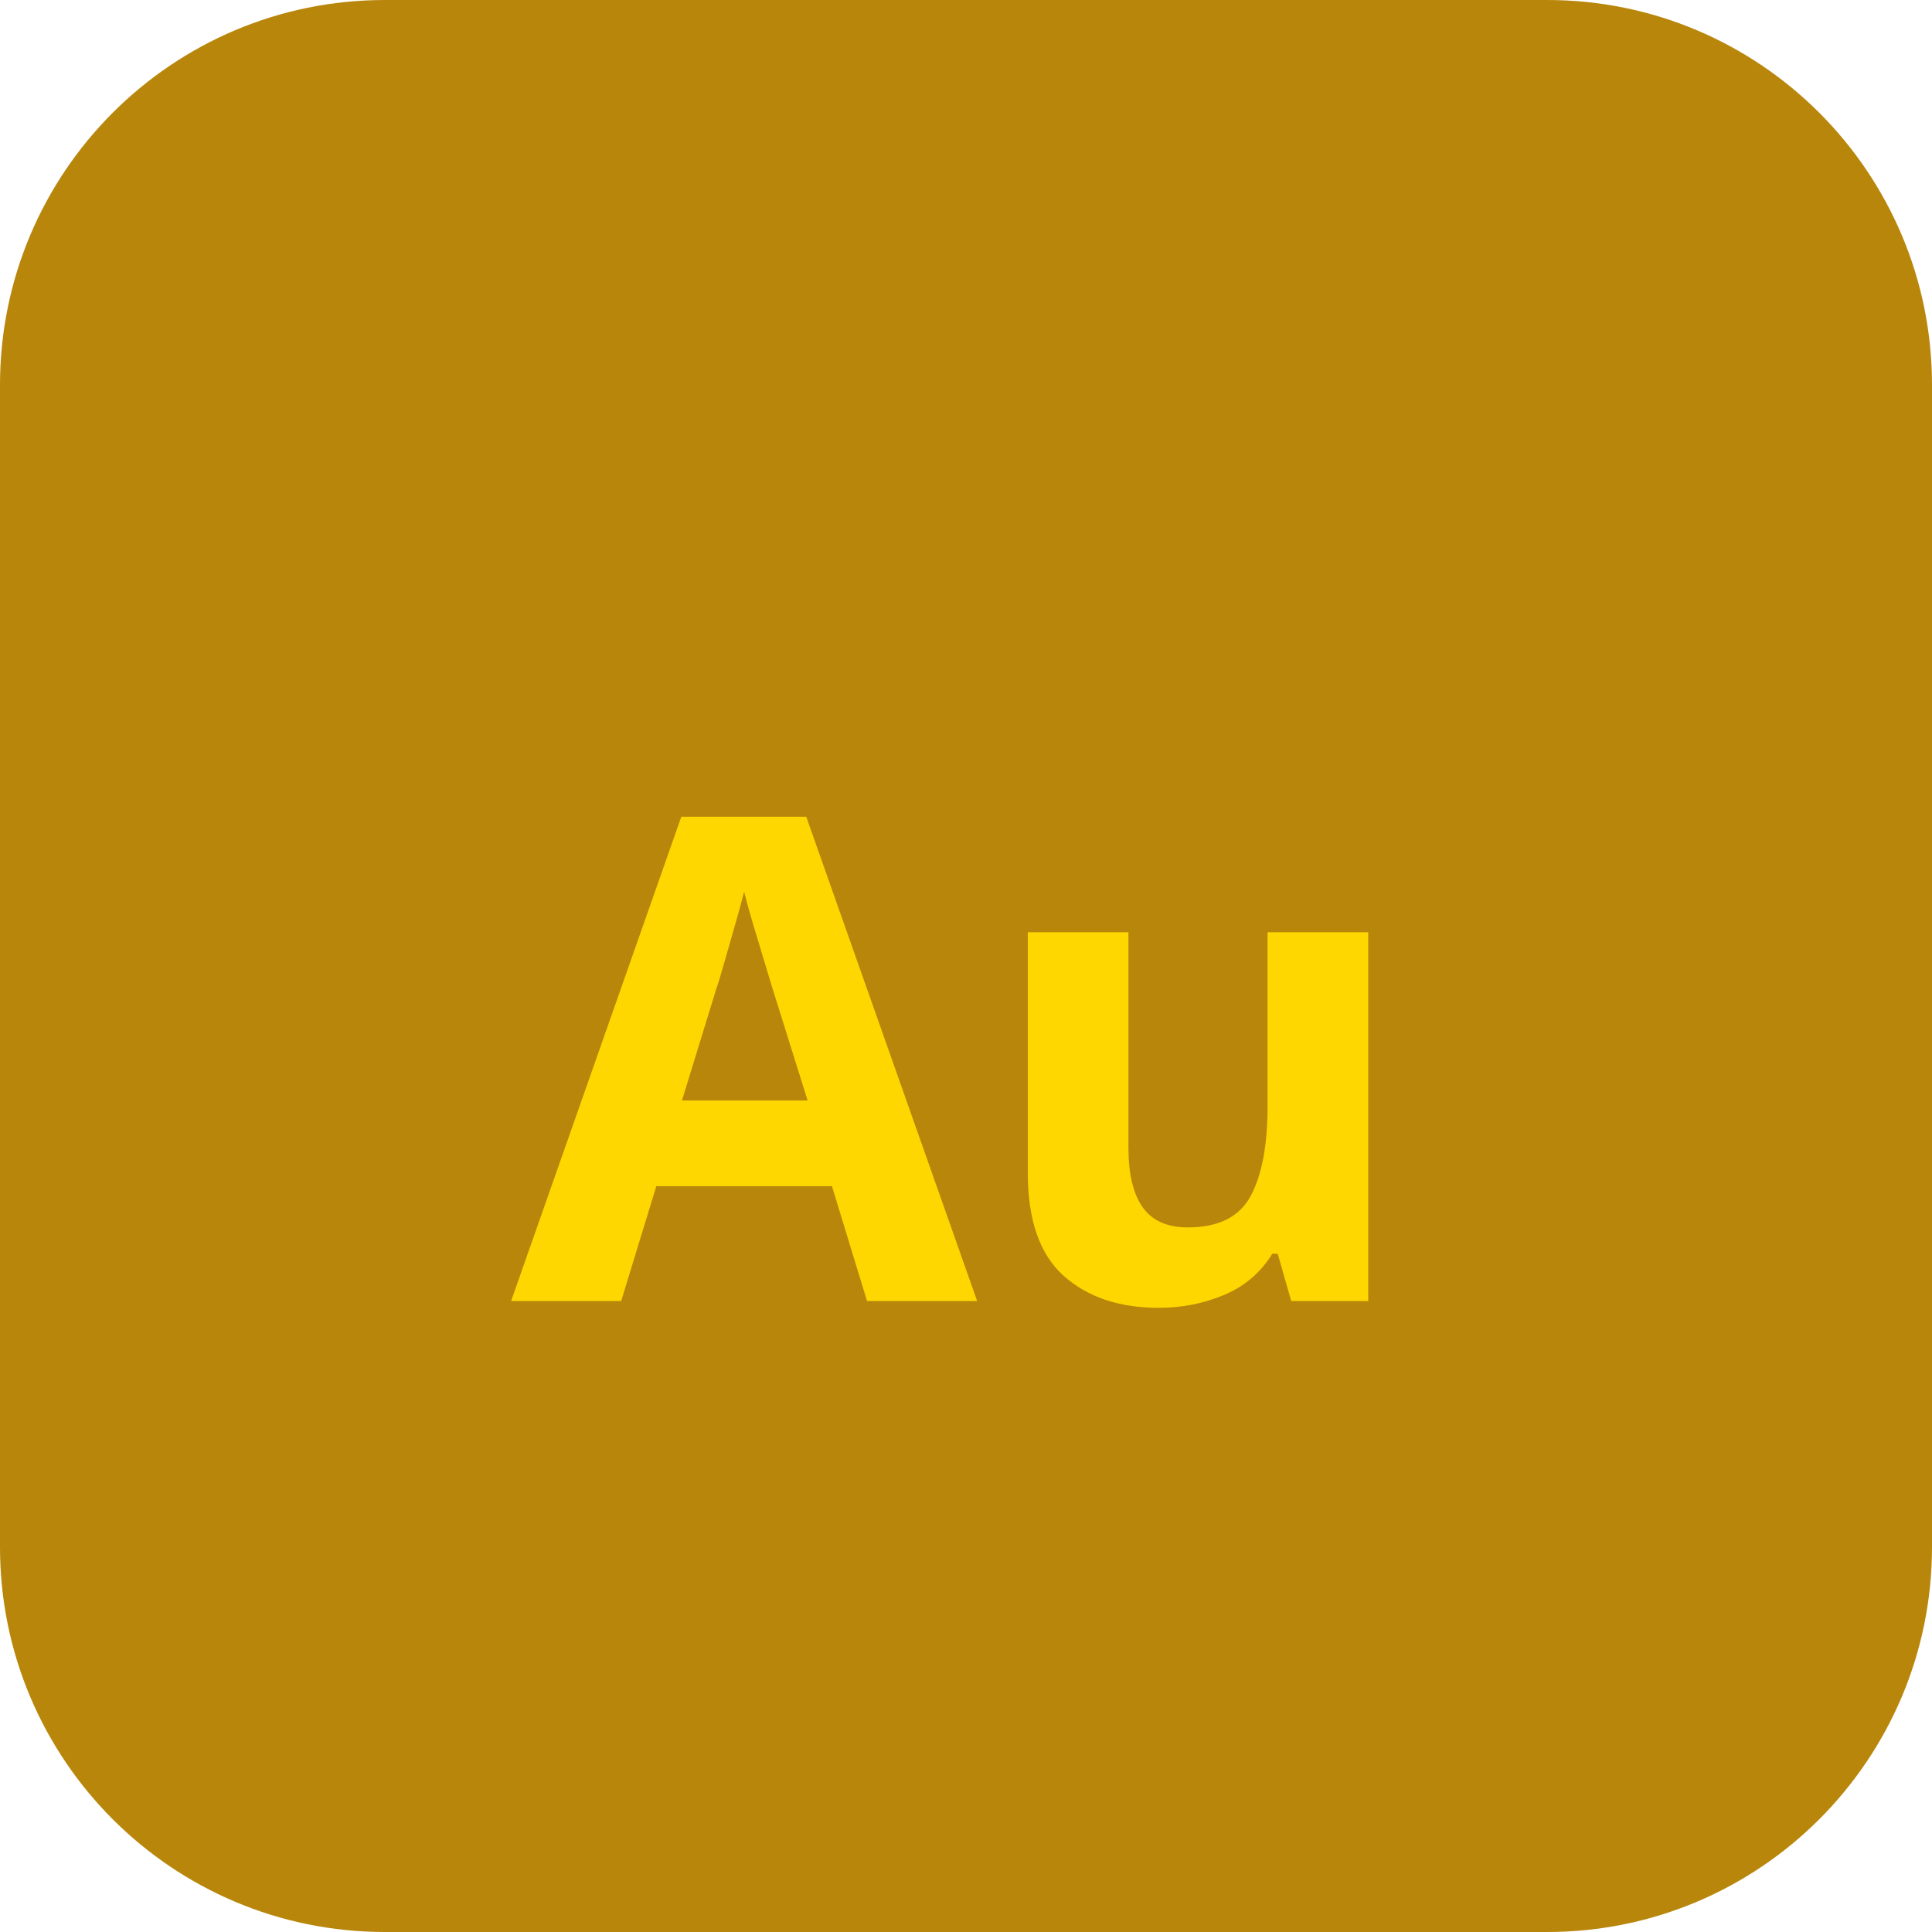
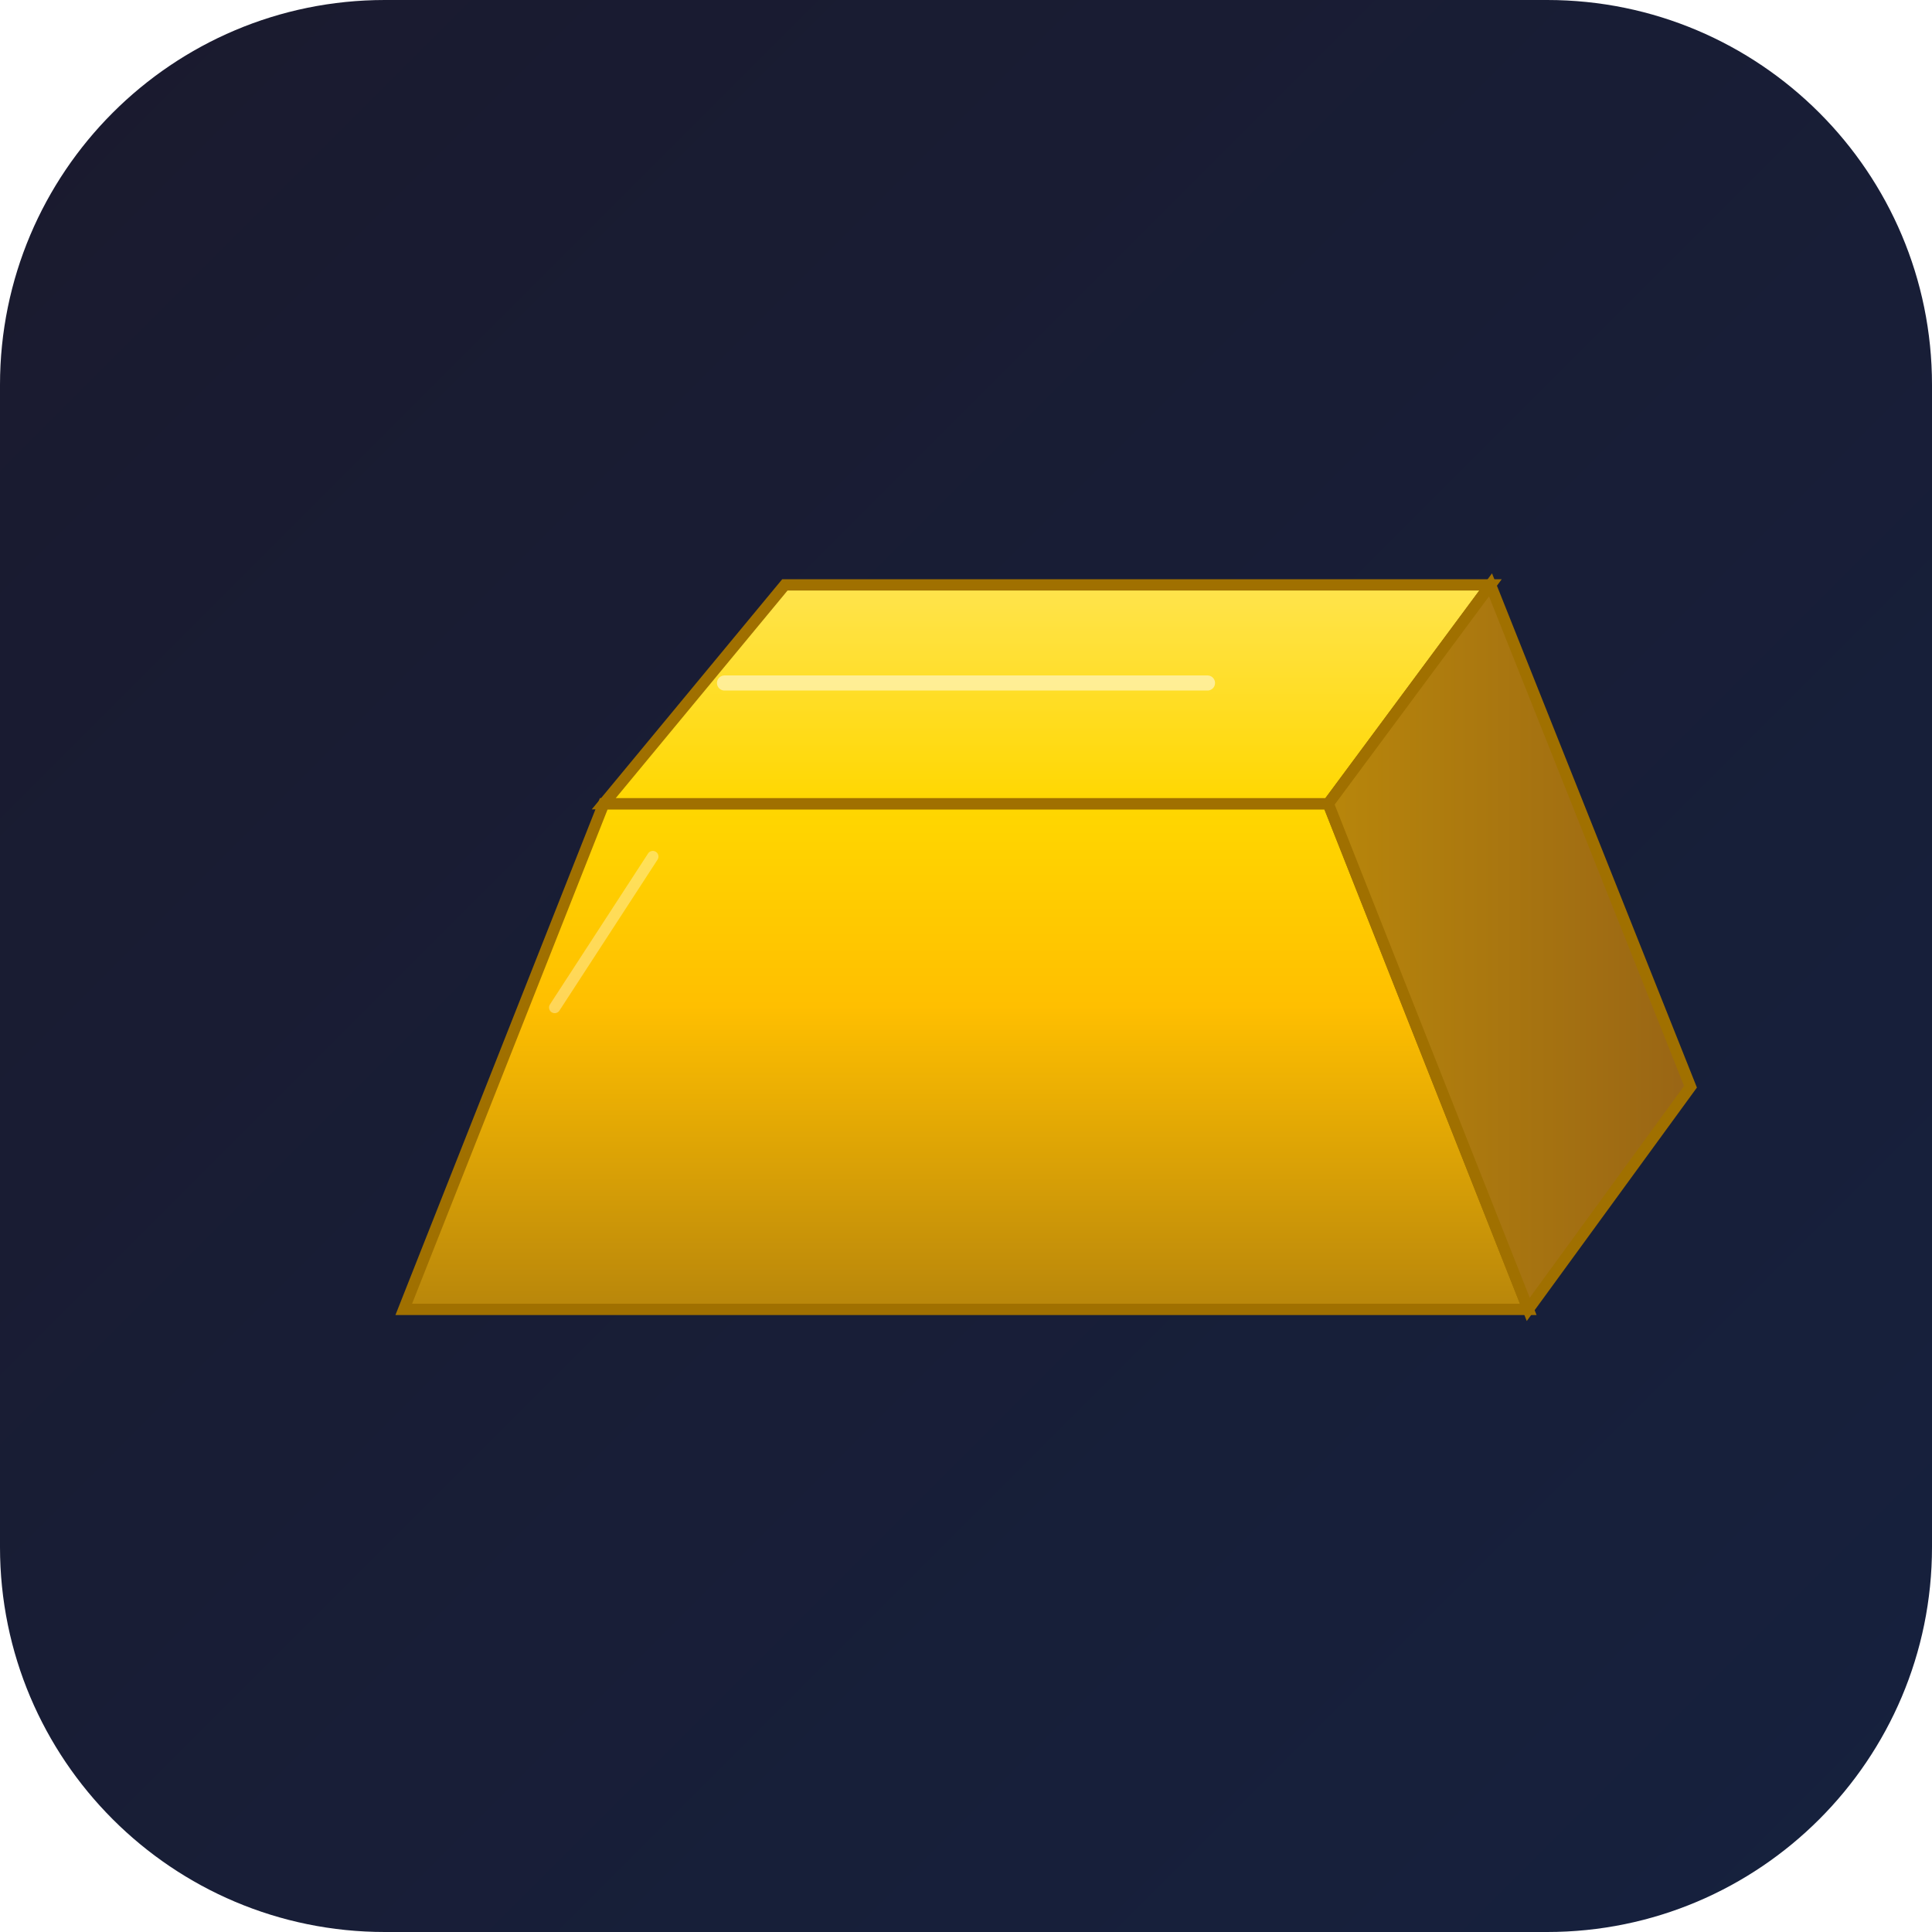
- <svg xmlns="http://www.w3.org/2000/svg" width="512" height="512">
-   <rect width="512" height="512" rx="102" fill="#b8860b" />
-   <text x="50%" y="55%" dominant-baseline="middle" text-anchor="middle" font-size="179" font-weight="bold" fill="#ffd700" font-family="sans-serif">Au</text>
+ <svg xmlns="http://www.w3.org/2000/svg" width="512" height="512" viewBox="0 0 512 512">
+   <defs>
+     <linearGradient id="bg" x1="0" y1="0" x2="1" y2="1">
+       <stop offset="0%" stop-color="#1a1a2e" />
+       <stop offset="100%" stop-color="#16213e" />
+     </linearGradient>
+     <linearGradient id="bar" x1="0" y1="0" x2="0" y2="1">
+       <stop offset="0%" stop-color="#ffd700" />
+       <stop offset="40%" stop-color="#ffbf00" />
+       <stop offset="100%" stop-color="#b8860b" />
+     </linearGradient>
+     <linearGradient id="barTop" x1="0" y1="0" x2="0" y2="1">
+       <stop offset="0%" stop-color="#ffe44d" />
+       <stop offset="100%" stop-color="#ffd700" />
+     </linearGradient>
+     <linearGradient id="barSide" x1="0" y1="0" x2="1" y2="0">
+       <stop offset="0%" stop-color="#b8860b" />
+       <stop offset="100%" stop-color="#996515" />
+     </linearGradient>
+   </defs>
+   <rect width="512" height="512" rx="102" fill="url(#bg)" />
+   <path d="M107,347 L160,213 L352,213 L405,347 Z" fill="url(#bar)" stroke="#a07000" stroke-width="3" />
+   <path d="M160,213 L208,155 L395,155 L352,213 Z" fill="url(#barTop)" stroke="#a07000" stroke-width="3" />
+   <path d="M352,213 L395,155 L448,288 L405,347 Z" fill="url(#barSide)" stroke="#a07000" stroke-width="3" />
+   <path d="M192,181 L320,181" stroke="#fff8dc" stroke-width="4" stroke-linecap="round" opacity="0.6" />
+   <path d="M147,267 L173,227" stroke="#fff8dc" stroke-width="3" stroke-linecap="round" opacity="0.4" />
</svg>
